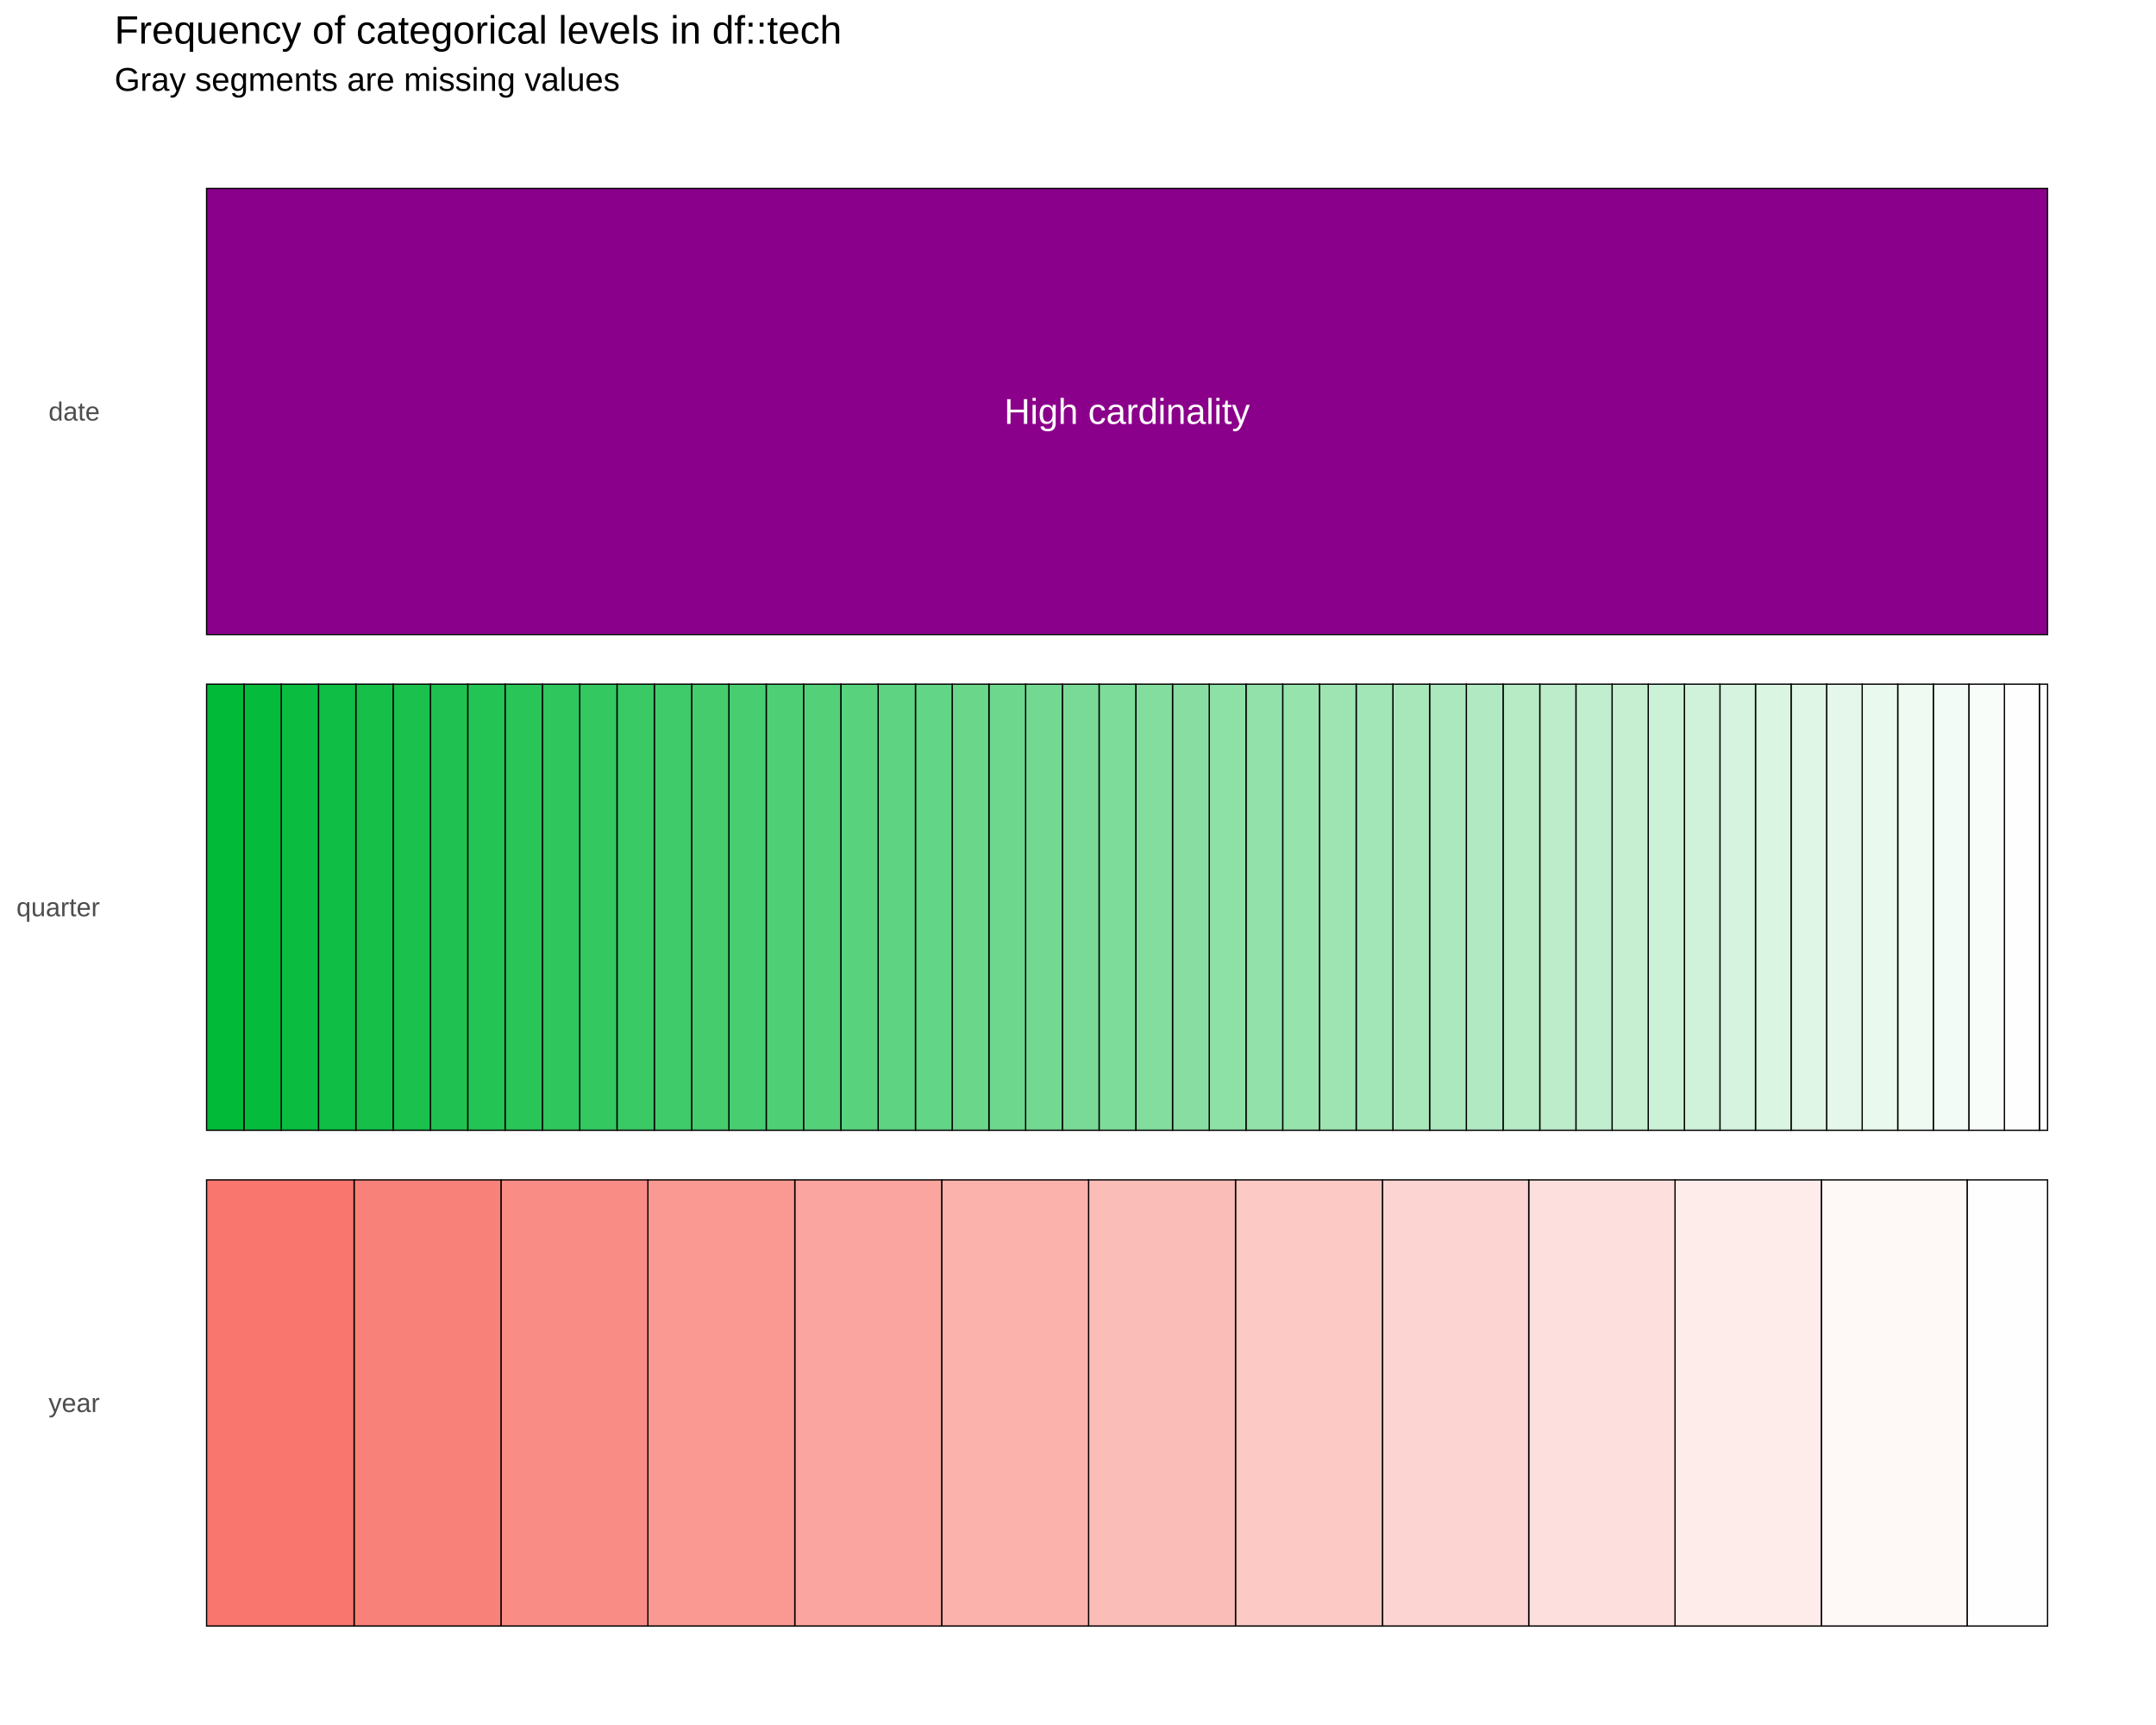
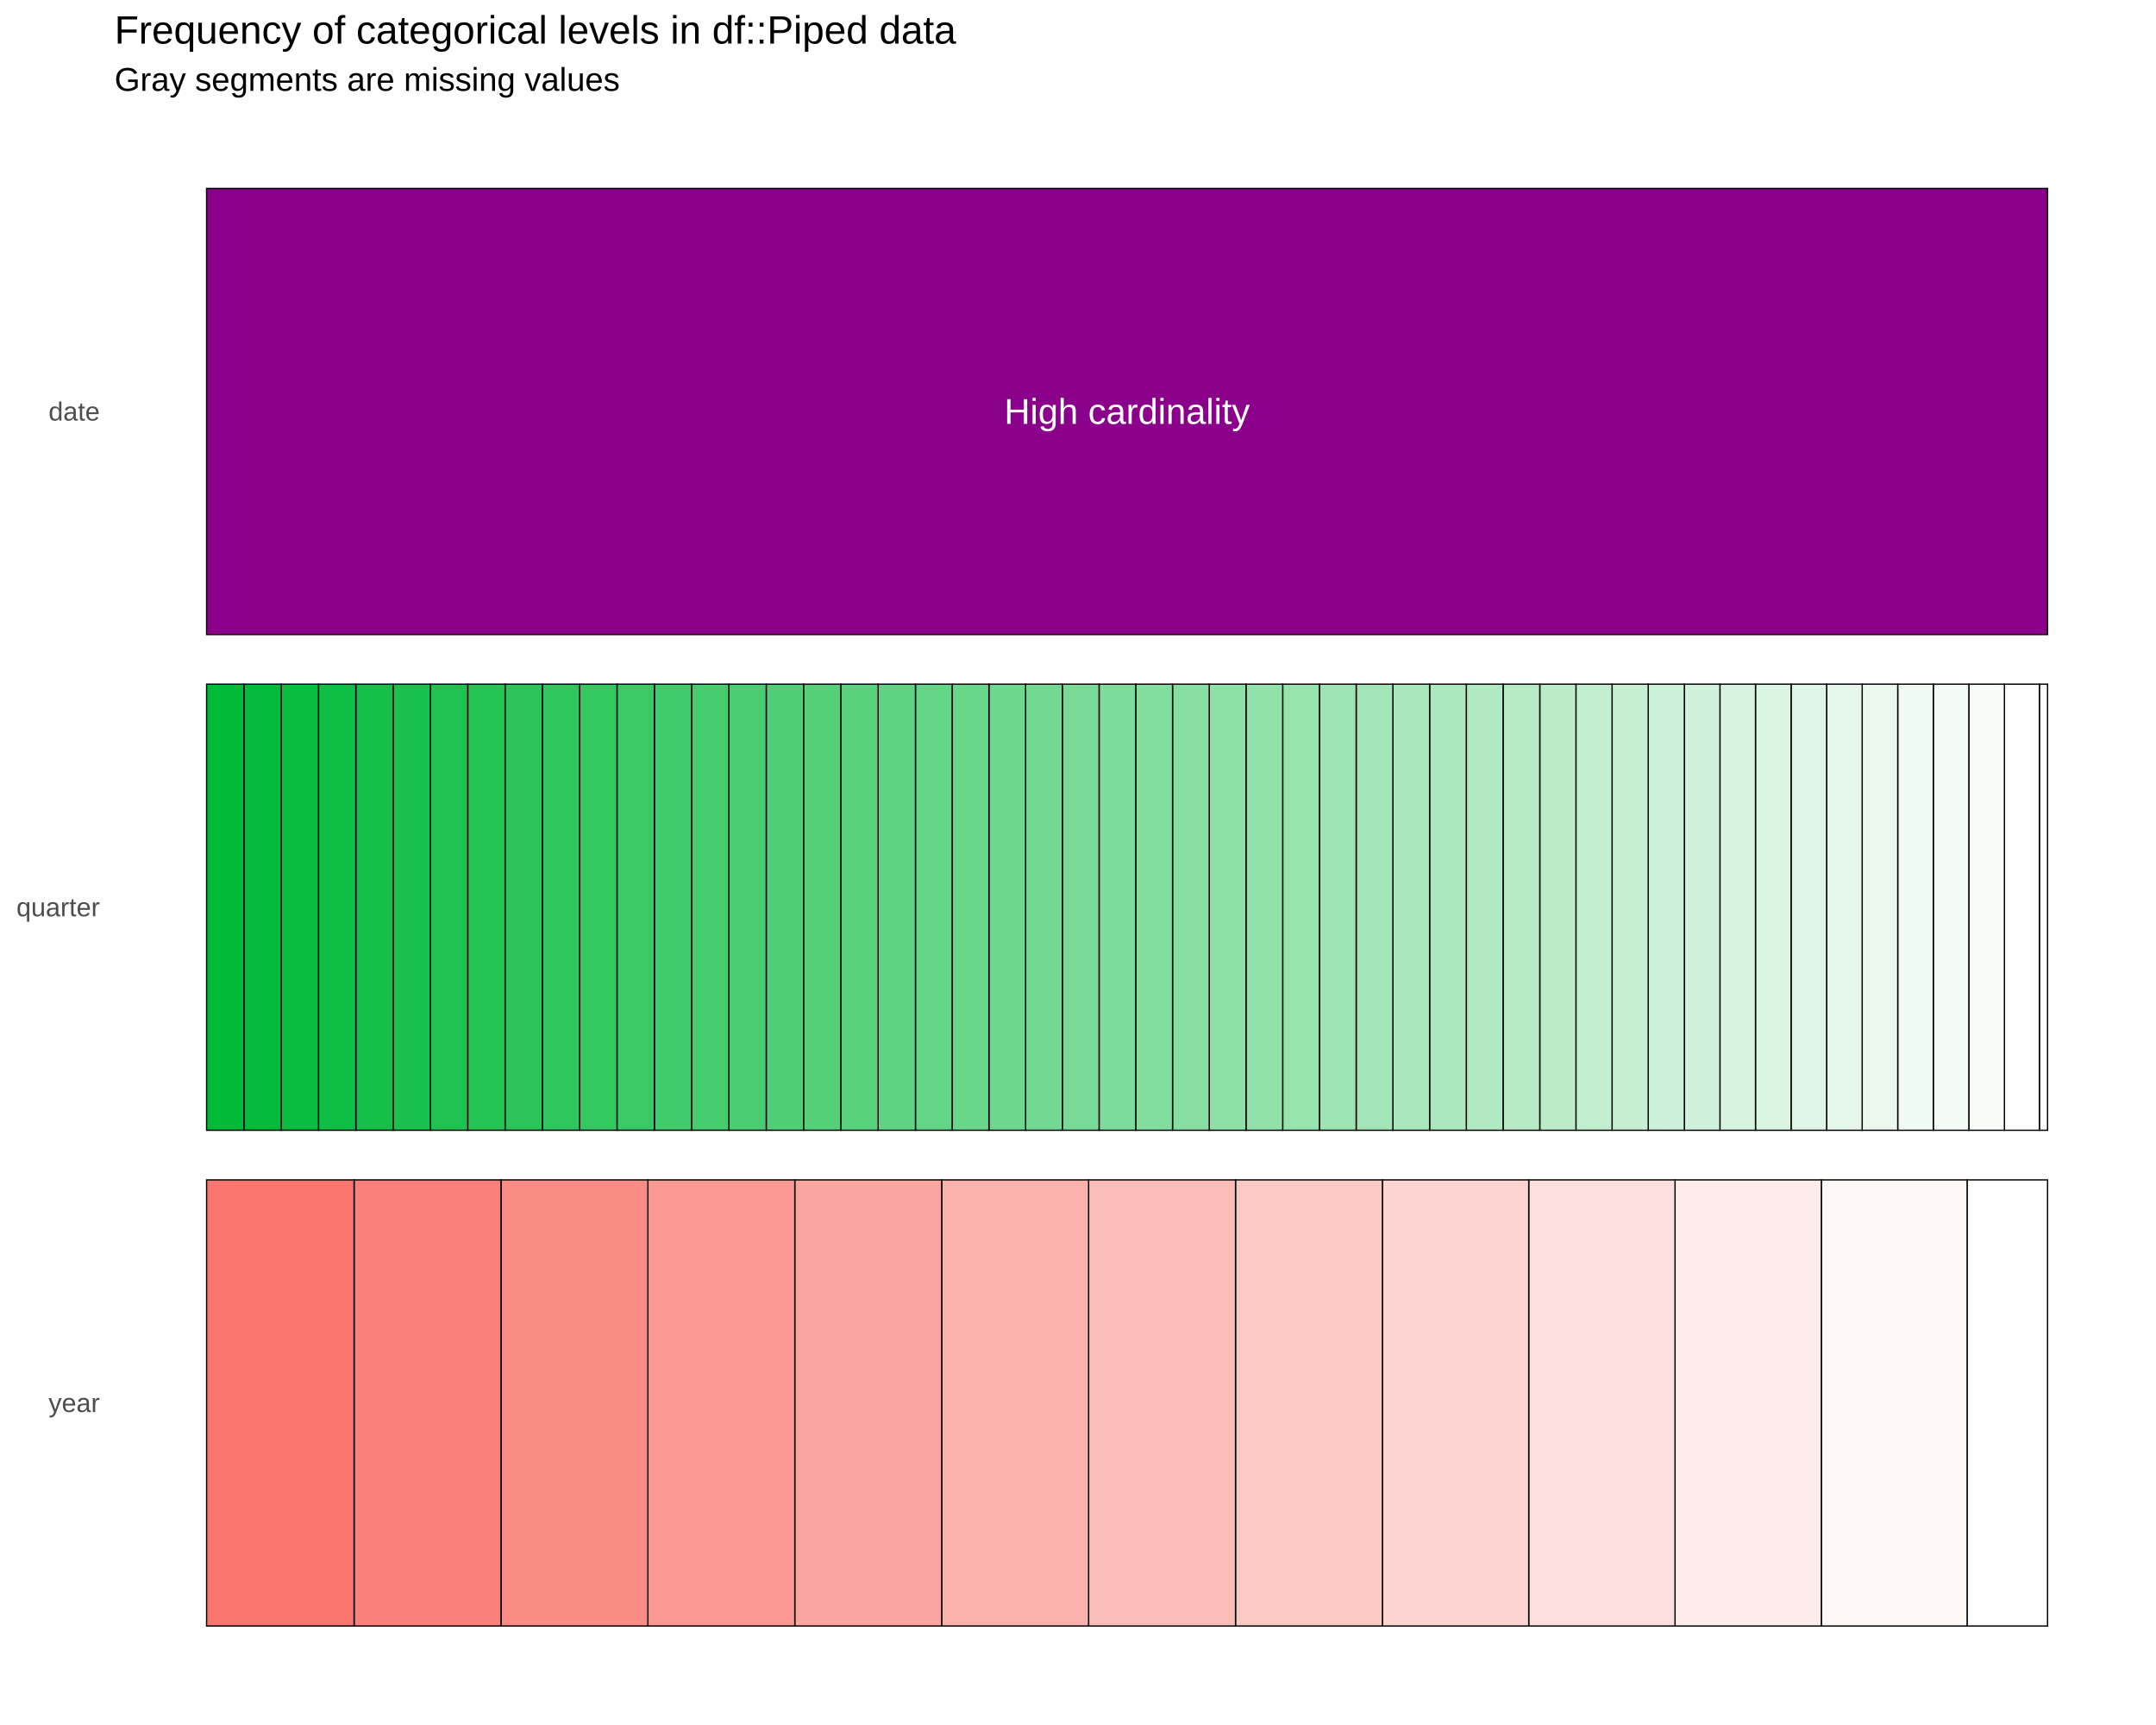
<svg xmlns="http://www.w3.org/2000/svg" viewBox="0 0 720.00 576.00">
  <defs>
    <style type="text/css">
    line, polyline, polygon, path, rect, circle {
      fill: none;
      stroke: #000000;
      stroke-linecap: round;
      stroke-linejoin: round;
      stroke-miterlimit: 10.00;
    }
  </style>
  </defs>
  <rect width="100%" height="100%" style="stroke: none; fill: #FFFFFF;" />
  <rect x="0.00" y="0.00" width="720.00" height="576.00" style="stroke-width: 1.07; stroke: #FFFFFF; fill: #FFFFFF;" />
  <defs>
    <clipPath id="cpMzguMjV8NzE0LjUyfDU2Ny43OHwzOC4wOQ==">
      <rect x="38.25" y="38.09" width="676.27" height="529.69" />
    </clipPath>
  </defs>
  <polyline points="145.84,567.78 145.84,38.09 " style="stroke-width: 0.53; stroke: #FFFFFF; stroke-linecap: butt;" clip-path="url(#cpMzguMjV8NzE0LjUyfDU2Ny43OHwzOC4wOQ==)" />
  <polyline points="299.54,567.78 299.54,38.09 " style="stroke-width: 0.53; stroke: #FFFFFF; stroke-linecap: butt;" clip-path="url(#cpMzguMjV8NzE0LjUyfDU2Ny43OHwzOC4wOQ==)" />
  <polyline points="453.24,567.78 453.24,38.09 " style="stroke-width: 0.53; stroke: #FFFFFF; stroke-linecap: butt;" clip-path="url(#cpMzguMjV8NzE0LjUyfDU2Ny43OHwzOC4wOQ==)" />
  <polyline points="606.93,567.78 606.93,38.09 " style="stroke-width: 0.53; stroke: #FFFFFF; stroke-linecap: butt;" clip-path="url(#cpMzguMjV8NzE0LjUyfDU2Ny43OHwzOC4wOQ==)" />
  <rect x="683.78" y="393.98" width="0.00" height="148.97" style="stroke-width: 0.43; stroke-linecap: square; stroke-linejoin: miter; fill: #8B008B;" clip-path="url(#cpMzguMjV8NzE0LjUyfDU2Ny43OHwzOC4wOQ==)" />
  <rect x="656.92" y="393.98" width="26.87" height="148.97" style="stroke-width: 0.43; stroke-linecap: square; stroke-linejoin: miter; fill: #FEFEFE;" clip-path="url(#cpMzguMjV8NzE0LjUyfDU2Ny43OHwzOC4wOQ==)" />
  <rect x="608.25" y="393.98" width="48.67" height="148.97" style="stroke-width: 0.43; stroke-linecap: square; stroke-linejoin: miter; fill: #FEF8F7;" clip-path="url(#cpMzguMjV8NzE0LjUyfDU2Ny43OHwzOC4wOQ==)" />
  <rect x="559.38" y="393.98" width="48.86" height="148.97" style="stroke-width: 0.43; stroke-linecap: square; stroke-linejoin: miter; fill: #FEECEB;" clip-path="url(#cpMzguMjV8NzE0LjUyfDU2Ny43OHwzOC4wOQ==)" />
  <rect x="510.52" y="393.98" width="48.86" height="148.97" style="stroke-width: 0.43; stroke-linecap: square; stroke-linejoin: miter; fill: #FDE0DE;" clip-path="url(#cpMzguMjV8NzE0LjUyfDU2Ny43OHwzOC4wOQ==)" />
  <rect x="461.66" y="393.98" width="48.86" height="148.97" style="stroke-width: 0.43; stroke-linecap: square; stroke-linejoin: miter; fill: #FCD4D2;" clip-path="url(#cpMzguMjV8NzE0LjUyfDU2Ny43OHwzOC4wOQ==)" />
  <rect x="412.60" y="393.98" width="49.06" height="148.97" style="stroke-width: 0.43; stroke-linecap: square; stroke-linejoin: miter; fill: #FCC9C5;" clip-path="url(#cpMzguMjV8NzE0LjUyfDU2Ny43OHwzOC4wOQ==)" />
  <rect x="363.54" y="393.98" width="49.06" height="148.97" style="stroke-width: 0.43; stroke-linecap: square; stroke-linejoin: miter; fill: #FBBDB8;" clip-path="url(#cpMzguMjV8NzE0LjUyfDU2Ny43OHwzOC4wOQ==)" />
  <rect x="314.48" y="393.98" width="49.06" height="148.97" style="stroke-width: 0.43; stroke-linecap: square; stroke-linejoin: miter; fill: #FBB1AC;" clip-path="url(#cpMzguMjV8NzE0LjUyfDU2Ny43OHwzOC4wOQ==)" />
  <rect x="265.42" y="393.98" width="49.06" height="148.97" style="stroke-width: 0.43; stroke-linecap: square; stroke-linejoin: miter; fill: #FAA59F;" clip-path="url(#cpMzguMjV8NzE0LjUyfDU2Ny43OHwzOC4wOQ==)" />
  <rect x="216.36" y="393.98" width="49.06" height="148.97" style="stroke-width: 0.43; stroke-linecap: square; stroke-linejoin: miter; fill: #F99992;" clip-path="url(#cpMzguMjV8NzE0LjUyfDU2Ny43OHwzOC4wOQ==)" />
  <rect x="167.31" y="393.98" width="49.06" height="148.97" style="stroke-width: 0.43; stroke-linecap: square; stroke-linejoin: miter; fill: #F98D86;" clip-path="url(#cpMzguMjV8NzE0LjUyfDU2Ny43OHwzOC4wOQ==)" />
  <rect x="118.25" y="393.98" width="49.06" height="148.97" style="stroke-width: 0.43; stroke-linecap: square; stroke-linejoin: miter; fill: #F88179;" clip-path="url(#cpMzguMjV8NzE0LjUyfDU2Ny43OHwzOC4wOQ==)" />
  <rect x="68.99" y="393.98" width="49.25" height="148.97" style="stroke-width: 0.43; stroke-linecap: square; stroke-linejoin: miter; fill: #F8766D;" clip-path="url(#cpMzguMjV8NzE0LjUyfDU2Ny43OHwzOC4wOQ==)" />
  <rect x="683.78" y="228.45" width="0.00" height="148.97" style="stroke-width: 0.43; stroke-linecap: square; stroke-linejoin: miter; fill: #8B008B;" clip-path="url(#cpMzguMjV8NzE0LjUyfDU2Ny43OHwzOC4wOQ==)" />
  <rect x="681.06" y="228.45" width="2.73" height="148.97" style="stroke-width: 0.43; stroke-linecap: square; stroke-linejoin: miter; fill: #FEFEFE;" clip-path="url(#cpMzguMjV8NzE0LjUyfDU2Ny43OHwzOC4wOQ==)" />
  <rect x="669.38" y="228.45" width="11.68" height="148.97" style="stroke-width: 0.43; stroke-linecap: square; stroke-linejoin: miter; fill: #FDFEFD;" clip-path="url(#cpMzguMjV8NzE0LjUyfDU2Ny43OHwzOC4wOQ==)" />
  <rect x="657.50" y="228.45" width="11.88" height="148.97" style="stroke-width: 0.43; stroke-linecap: square; stroke-linejoin: miter; fill: #F8FDFA;" clip-path="url(#cpMzguMjV8NzE0LjUyfDU2Ny43OHwzOC4wOQ==)" />
  <rect x="645.62" y="228.45" width="11.88" height="148.97" style="stroke-width: 0.43; stroke-linecap: square; stroke-linejoin: miter; fill: #F3FBF6;" clip-path="url(#cpMzguMjV8NzE0LjUyfDU2Ny43OHwzOC4wOQ==)" />
  <rect x="633.75" y="228.45" width="11.88" height="148.97" style="stroke-width: 0.43; stroke-linecap: square; stroke-linejoin: miter; fill: #EEFAF2;" clip-path="url(#cpMzguMjV8NzE0LjUyfDU2Ny43OHwzOC4wOQ==)" />
  <rect x="621.87" y="228.45" width="11.88" height="148.97" style="stroke-width: 0.43; stroke-linecap: square; stroke-linejoin: miter; fill: #E9F9EE;" clip-path="url(#cpMzguMjV8NzE0LjUyfDU2Ny43OHwzOC4wOQ==)" />
  <rect x="610.00" y="228.45" width="11.88" height="148.97" style="stroke-width: 0.43; stroke-linecap: square; stroke-linejoin: miter; fill: #E4F7EA;" clip-path="url(#cpMzguMjV8NzE0LjUyfDU2Ny43OHwzOC4wOQ==)" />
  <rect x="598.12" y="228.45" width="11.88" height="148.97" style="stroke-width: 0.43; stroke-linecap: square; stroke-linejoin: miter; fill: #DFF6E6;" clip-path="url(#cpMzguMjV8NzE0LjUyfDU2Ny43OHwzOC4wOQ==)" />
  <rect x="586.25" y="228.45" width="11.88" height="148.97" style="stroke-width: 0.43; stroke-linecap: square; stroke-linejoin: miter; fill: #DAF5E2;" clip-path="url(#cpMzguMjV8NzE0LjUyfDU2Ny43OHwzOC4wOQ==)" />
  <rect x="574.37" y="228.45" width="11.88" height="148.97" style="stroke-width: 0.43; stroke-linecap: square; stroke-linejoin: miter; fill: #D5F3DE;" clip-path="url(#cpMzguMjV8NzE0LjUyfDU2Ny43OHwzOC4wOQ==)" />
  <rect x="562.50" y="228.45" width="11.88" height="148.97" style="stroke-width: 0.43; stroke-linecap: square; stroke-linejoin: miter; fill: #D0F2DA;" clip-path="url(#cpMzguMjV8NzE0LjUyfDU2Ny43OHwzOC4wOQ==)" />
  <rect x="550.43" y="228.45" width="12.07" height="148.97" style="stroke-width: 0.43; stroke-linecap: square; stroke-linejoin: miter; fill: #CBF1D6;" clip-path="url(#cpMzguMjV8NzE0LjUyfDU2Ny43OHwzOC4wOQ==)" />
  <rect x="538.36" y="228.45" width="12.07" height="148.97" style="stroke-width: 0.43; stroke-linecap: square; stroke-linejoin: miter; fill: #C6EFD2;" clip-path="url(#cpMzguMjV8NzE0LjUyfDU2Ny43OHwzOC4wOQ==)" />
  <rect x="526.29" y="228.45" width="12.07" height="148.97" style="stroke-width: 0.43; stroke-linecap: square; stroke-linejoin: miter; fill: #C1EECE;" clip-path="url(#cpMzguMjV8NzE0LjUyfDU2Ny43OHwzOC4wOQ==)" />
  <rect x="514.22" y="228.45" width="12.07" height="148.97" style="stroke-width: 0.43; stroke-linecap: square; stroke-linejoin: miter; fill: #BCECCA;" clip-path="url(#cpMzguMjV8NzE0LjUyfDU2Ny43OHwzOC4wOQ==)" />
  <rect x="501.95" y="228.45" width="12.26" height="148.97" style="stroke-width: 0.43; stroke-linecap: square; stroke-linejoin: miter; fill: #B7EBC6;" clip-path="url(#cpMzguMjV8NzE0LjUyfDU2Ny43OHwzOC4wOQ==)" />
  <rect x="489.69" y="228.45" width="12.26" height="148.97" style="stroke-width: 0.43; stroke-linecap: square; stroke-linejoin: miter; fill: #B1EAC2;" clip-path="url(#cpMzguMjV8NzE0LjUyfDU2Ny43OHwzOC4wOQ==)" />
  <rect x="477.42" y="228.45" width="12.26" height="148.97" style="stroke-width: 0.43; stroke-linecap: square; stroke-linejoin: miter; fill: #ACE8BE;" clip-path="url(#cpMzguMjV8NzE0LjUyfDU2Ny43OHwzOC4wOQ==)" />
  <rect x="465.16" y="228.45" width="12.26" height="148.97" style="stroke-width: 0.43; stroke-linecap: square; stroke-linejoin: miter; fill: #A7E7BA;" clip-path="url(#cpMzguMjV8NzE0LjUyfDU2Ny43OHwzOC4wOQ==)" />
  <rect x="452.90" y="228.45" width="12.26" height="148.97" style="stroke-width: 0.43; stroke-linecap: square; stroke-linejoin: miter; fill: #A2E5B6;" clip-path="url(#cpMzguMjV8NzE0LjUyfDU2Ny43OHwzOC4wOQ==)" />
  <rect x="440.63" y="228.45" width="12.26" height="148.97" style="stroke-width: 0.43; stroke-linecap: square; stroke-linejoin: miter; fill: #9DE4B2;" clip-path="url(#cpMzguMjV8NzE0LjUyfDU2Ny43OHwzOC4wOQ==)" />
  <rect x="428.37" y="228.45" width="12.26" height="148.97" style="stroke-width: 0.43; stroke-linecap: square; stroke-linejoin: miter; fill: #97E3AE;" clip-path="url(#cpMzguMjV8NzE0LjUyfDU2Ny43OHwzOC4wOQ==)" />
  <rect x="416.10" y="228.45" width="12.26" height="148.97" style="stroke-width: 0.43; stroke-linecap: square; stroke-linejoin: miter; fill: #92E1AA;" clip-path="url(#cpMzguMjV8NzE0LjUyfDU2Ny43OHwzOC4wOQ==)" />
  <rect x="403.84" y="228.45" width="12.26" height="148.97" style="stroke-width: 0.43; stroke-linecap: square; stroke-linejoin: miter; fill: #8DE0A6;" clip-path="url(#cpMzguMjV8NzE0LjUyfDU2Ny43OHwzOC4wOQ==)" />
  <rect x="391.57" y="228.45" width="12.26" height="148.97" style="stroke-width: 0.43; stroke-linecap: square; stroke-linejoin: miter; fill: #88DEA2;" clip-path="url(#cpMzguMjV8NzE0LjUyfDU2Ny43OHwzOC4wOQ==)" />
  <rect x="379.31" y="228.45" width="12.26" height="148.97" style="stroke-width: 0.43; stroke-linecap: square; stroke-linejoin: miter; fill: #83DD9E;" clip-path="url(#cpMzguMjV8NzE0LjUyfDU2Ny43OHwzOC4wOQ==)" />
  <rect x="367.04" y="228.45" width="12.26" height="148.97" style="stroke-width: 0.43; stroke-linecap: square; stroke-linejoin: miter; fill: #7DDC9A;" clip-path="url(#cpMzguMjV8NzE0LjUyfDU2Ny43OHwzOC4wOQ==)" />
  <rect x="354.78" y="228.45" width="12.26" height="148.97" style="stroke-width: 0.43; stroke-linecap: square; stroke-linejoin: miter; fill: #78DA96;" clip-path="url(#cpMzguMjV8NzE0LjUyfDU2Ny43OHwzOC4wOQ==)" />
  <rect x="342.51" y="228.45" width="12.26" height="148.97" style="stroke-width: 0.43; stroke-linecap: square; stroke-linejoin: miter; fill: #73D992;" clip-path="url(#cpMzguMjV8NzE0LjUyfDU2Ny43OHwzOC4wOQ==)" />
  <rect x="330.25" y="228.45" width="12.26" height="148.97" style="stroke-width: 0.43; stroke-linecap: square; stroke-linejoin: miter; fill: #6ED78E;" clip-path="url(#cpMzguMjV8NzE0LjUyfDU2Ny43OHwzOC4wOQ==)" />
  <rect x="317.98" y="228.45" width="12.26" height="148.97" style="stroke-width: 0.43; stroke-linecap: square; stroke-linejoin: miter; fill: #69D68A;" clip-path="url(#cpMzguMjV8NzE0LjUyfDU2Ny43OHwzOC4wOQ==)" />
  <rect x="305.72" y="228.45" width="12.26" height="148.97" style="stroke-width: 0.43; stroke-linecap: square; stroke-linejoin: miter; fill: #63D586;" clip-path="url(#cpMzguMjV8NzE0LjUyfDU2Ny43OHwzOC4wOQ==)" />
  <rect x="293.26" y="228.45" width="12.46" height="148.97" style="stroke-width: 0.43; stroke-linecap: square; stroke-linejoin: miter; fill: #5ED382;" clip-path="url(#cpMzguMjV8NzE0LjUyfDU2Ny43OHwzOC4wOQ==)" />
  <rect x="280.80" y="228.45" width="12.46" height="148.97" style="stroke-width: 0.43; stroke-linecap: square; stroke-linejoin: miter; fill: #59D27D;" clip-path="url(#cpMzguMjV8NzE0LjUyfDU2Ny43OHwzOC4wOQ==)" />
  <rect x="268.34" y="228.45" width="12.46" height="148.97" style="stroke-width: 0.43; stroke-linecap: square; stroke-linejoin: miter; fill: #54D079;" clip-path="url(#cpMzguMjV8NzE0LjUyfDU2Ny43OHwzOC4wOQ==)" />
  <rect x="255.88" y="228.45" width="12.46" height="148.97" style="stroke-width: 0.43; stroke-linecap: square; stroke-linejoin: miter; fill: #4FCF75;" clip-path="url(#cpMzguMjV8NzE0LjUyfDU2Ny43OHwzOC4wOQ==)" />
  <rect x="243.42" y="228.45" width="12.46" height="148.97" style="stroke-width: 0.43; stroke-linecap: square; stroke-linejoin: miter; fill: #49CD71;" clip-path="url(#cpMzguMjV8NzE0LjUyfDU2Ny43OHwzOC4wOQ==)" />
  <rect x="230.96" y="228.45" width="12.46" height="148.97" style="stroke-width: 0.43; stroke-linecap: square; stroke-linejoin: miter; fill: #44CC6D;" clip-path="url(#cpMzguMjV8NzE0LjUyfDU2Ny43OHwzOC4wOQ==)" />
  <rect x="218.51" y="228.45" width="12.46" height="148.97" style="stroke-width: 0.43; stroke-linecap: square; stroke-linejoin: miter; fill: #3FCB69;" clip-path="url(#cpMzguMjV8NzE0LjUyfDU2Ny43OHwzOC4wOQ==)" />
  <rect x="206.05" y="228.45" width="12.46" height="148.97" style="stroke-width: 0.43; stroke-linecap: square; stroke-linejoin: miter; fill: #39C965;" clip-path="url(#cpMzguMjV8NzE0LjUyfDU2Ny43OHwzOC4wOQ==)" />
  <rect x="193.59" y="228.45" width="12.46" height="148.97" style="stroke-width: 0.43; stroke-linecap: square; stroke-linejoin: miter; fill: #34C861;" clip-path="url(#cpMzguMjV8NzE0LjUyfDU2Ny43OHwzOC4wOQ==)" />
  <rect x="181.13" y="228.45" width="12.46" height="148.97" style="stroke-width: 0.43; stroke-linecap: square; stroke-linejoin: miter; fill: #2FC65D;" clip-path="url(#cpMzguMjV8NzE0LjUyfDU2Ny43OHwzOC4wOQ==)" />
  <rect x="168.67" y="228.45" width="12.46" height="148.97" style="stroke-width: 0.43; stroke-linecap: square; stroke-linejoin: miter; fill: #2AC558;" clip-path="url(#cpMzguMjV8NzE0LjUyfDU2Ny43OHwzOC4wOQ==)" />
  <rect x="156.21" y="228.45" width="12.46" height="148.97" style="stroke-width: 0.43; stroke-linecap: square; stroke-linejoin: miter; fill: #24C454;" clip-path="url(#cpMzguMjV8NzE0LjUyfDU2Ny43OHwzOC4wOQ==)" />
  <rect x="143.75" y="228.45" width="12.46" height="148.97" style="stroke-width: 0.43; stroke-linecap: square; stroke-linejoin: miter; fill: #1FC250;" clip-path="url(#cpMzguMjV8NzE0LjUyfDU2Ny43OHwzOC4wOQ==)" />
  <rect x="131.29" y="228.45" width="12.46" height="148.97" style="stroke-width: 0.43; stroke-linecap: square; stroke-linejoin: miter; fill: #1AC14C;" clip-path="url(#cpMzguMjV8NzE0LjUyfDU2Ny43OHwzOC4wOQ==)" />
  <rect x="118.83" y="228.45" width="12.46" height="148.97" style="stroke-width: 0.43; stroke-linecap: square; stroke-linejoin: miter; fill: #15BF48;" clip-path="url(#cpMzguMjV8NzE0LjUyfDU2Ny43OHwzOC4wOQ==)" />
  <rect x="106.37" y="228.45" width="12.46" height="148.97" style="stroke-width: 0.43; stroke-linecap: square; stroke-linejoin: miter; fill: #0FBE44;" clip-path="url(#cpMzguMjV8NzE0LjUyfDU2Ny43OHwzOC4wOQ==)" />
  <rect x="93.91" y="228.45" width="12.46" height="148.97" style="stroke-width: 0.43; stroke-linecap: square; stroke-linejoin: miter; fill: #0ABC40;" clip-path="url(#cpMzguMjV8NzE0LjUyfDU2Ny43OHwzOC4wOQ==)" />
  <rect x="81.45" y="228.45" width="12.46" height="148.97" style="stroke-width: 0.43; stroke-linecap: square; stroke-linejoin: miter; fill: #05BB3C;" clip-path="url(#cpMzguMjV8NzE0LjUyfDU2Ny43OHwzOC4wOQ==)" />
  <rect x="68.99" y="228.45" width="12.46" height="148.97" style="stroke-width: 0.43; stroke-linecap: square; stroke-linejoin: miter; fill: #00BA38;" clip-path="url(#cpMzguMjV8NzE0LjUyfDU2Ny43OHwzOC4wOQ==)" />
  <rect x="68.99" y="62.92" width="614.79" height="148.97" style="stroke-width: 0.43; stroke-linecap: square; stroke-linejoin: miter; fill: #8B008B;" clip-path="url(#cpMzguMjV8NzE0LjUyfDU2Ny43OHwzOC4wOQ==)" />
  <g clip-path="url(#cpMzguMjV8NzE0LjUyfDU2Ny43OHwzOC4wOQ==)">
    <text x="335.36" y="141.54" style="font-size: 12.00px; fill: #FFFFFF; font-family: Liberation Sans;" textLength="82.05px" lengthAdjust="spacingAndGlyphs">High cardinality</text>
  </g>
  <defs>
    <clipPath id="cpMC4wMHw3MjAuMDB8NTc2LjAwfDAuMDA=">
      <rect x="0.00" y="0.00" width="720.00" height="576.00" />
    </clipPath>
  </defs>
  <g clip-path="url(#cpMC4wMHw3MjAuMDB8NTc2LjAwfDAuMDA=)">
    <text x="16.21" y="471.49" style="font-size: 8.80px; fill: #4D4D4D; font-family: Liberation Sans;" textLength="17.11px" lengthAdjust="spacingAndGlyphs">year</text>
  </g>
  <g clip-path="url(#cpMC4wMHw3MjAuMDB8NTc2LjAwfDAuMDA=)">
    <text x="5.48" y="305.96" style="font-size: 8.80px; fill: #4D4D4D; font-family: Liberation Sans;" textLength="27.84px" lengthAdjust="spacingAndGlyphs">quarter</text>
  </g>
  <g clip-path="url(#cpMC4wMHw3MjAuMDB8NTc2LjAwfDAuMDA=)">
    <text x="16.21" y="140.43" style="font-size: 8.80px; fill: #4D4D4D; font-family: Liberation Sans;" textLength="17.11px" lengthAdjust="spacingAndGlyphs">date</text>
  </g>
  <g clip-path="url(#cpMC4wMHw3MjAuMDB8NTc2LjAwfDAuMDA=)">
    <text x="38.25" y="30.33" style="font-size: 11.00px; font-family: Liberation Sans;" textLength="168.81px" lengthAdjust="spacingAndGlyphs">Gray segments are missing values</text>
  </g>
  <g clip-path="url(#cpMC4wMHw3MjAuMDB8NTc2LjAwfDAuMDA=)">
-     <text x="38.25" y="14.56" style="font-size: 13.20px; font-family: Liberation Sans;" textLength="242.48px" lengthAdjust="spacingAndGlyphs">Frequency of categorical levels in df::tech</text>
+     <text x="38.25" y="14.56" style="font-size: 13.20px; font-family: Liberation Sans;" textLength="280.59px" lengthAdjust="spacingAndGlyphs">Frequency of categorical levels in df::Piped data</text>
  </g>
</svg>
